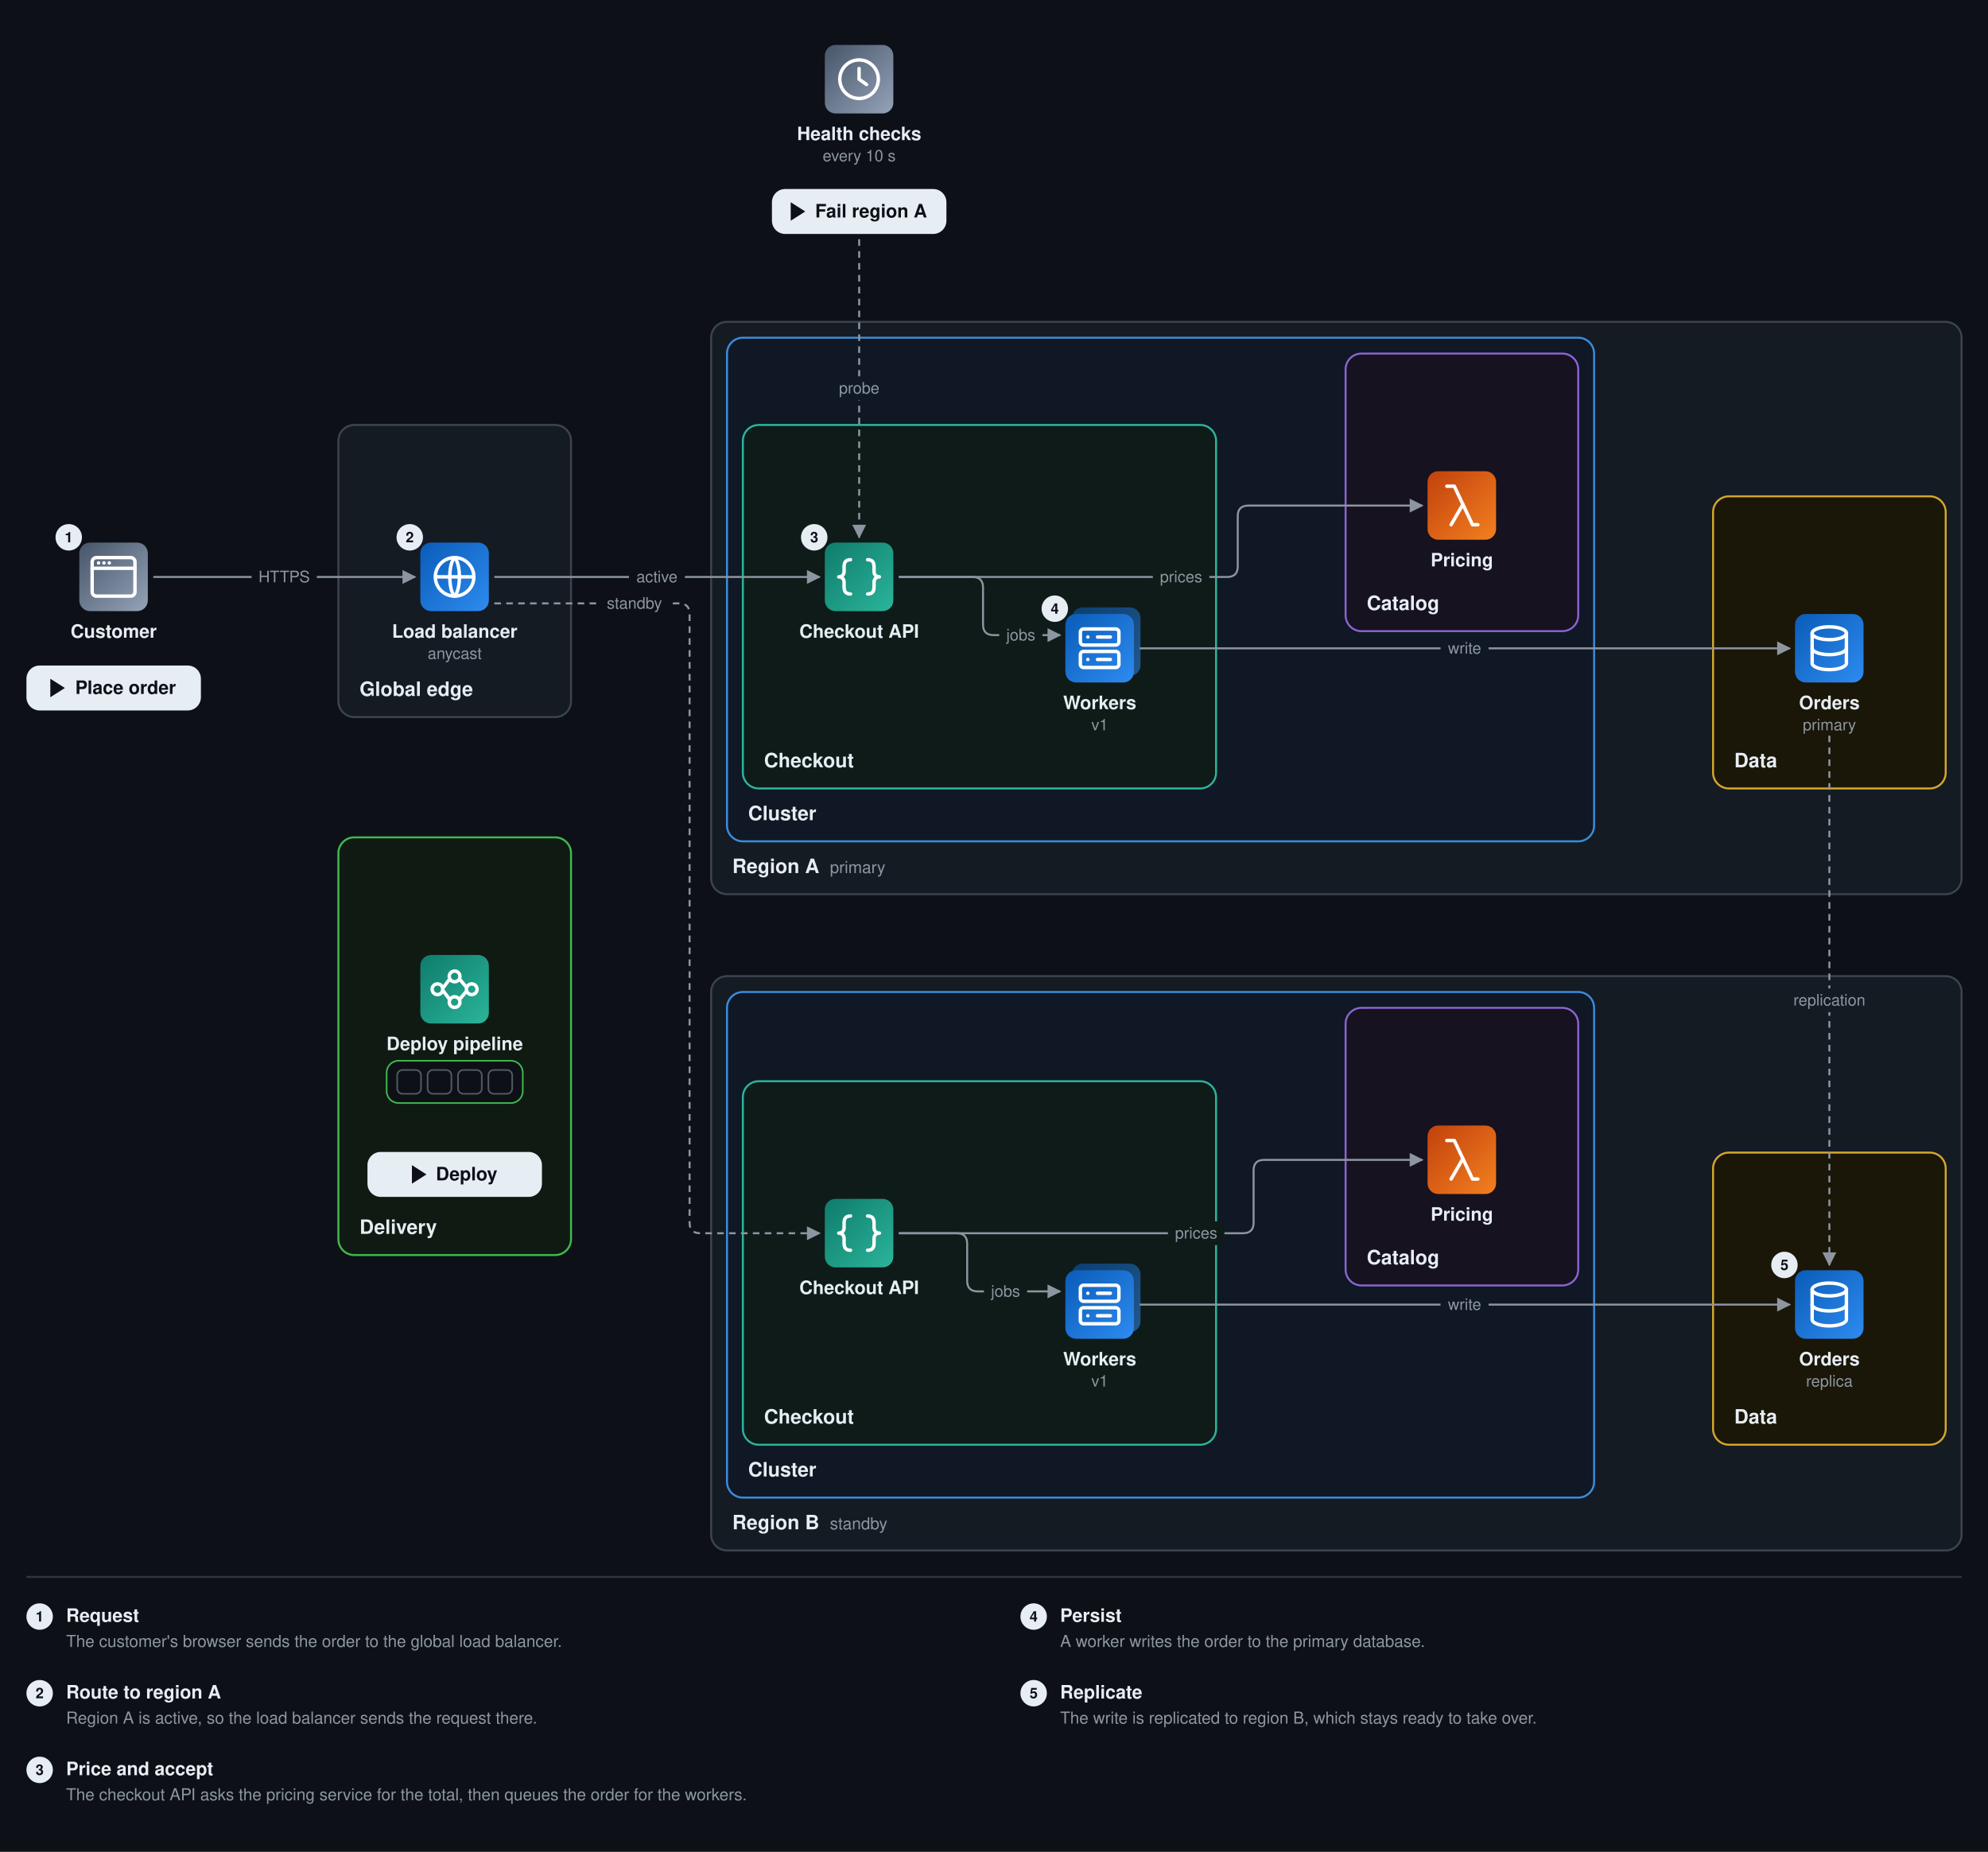
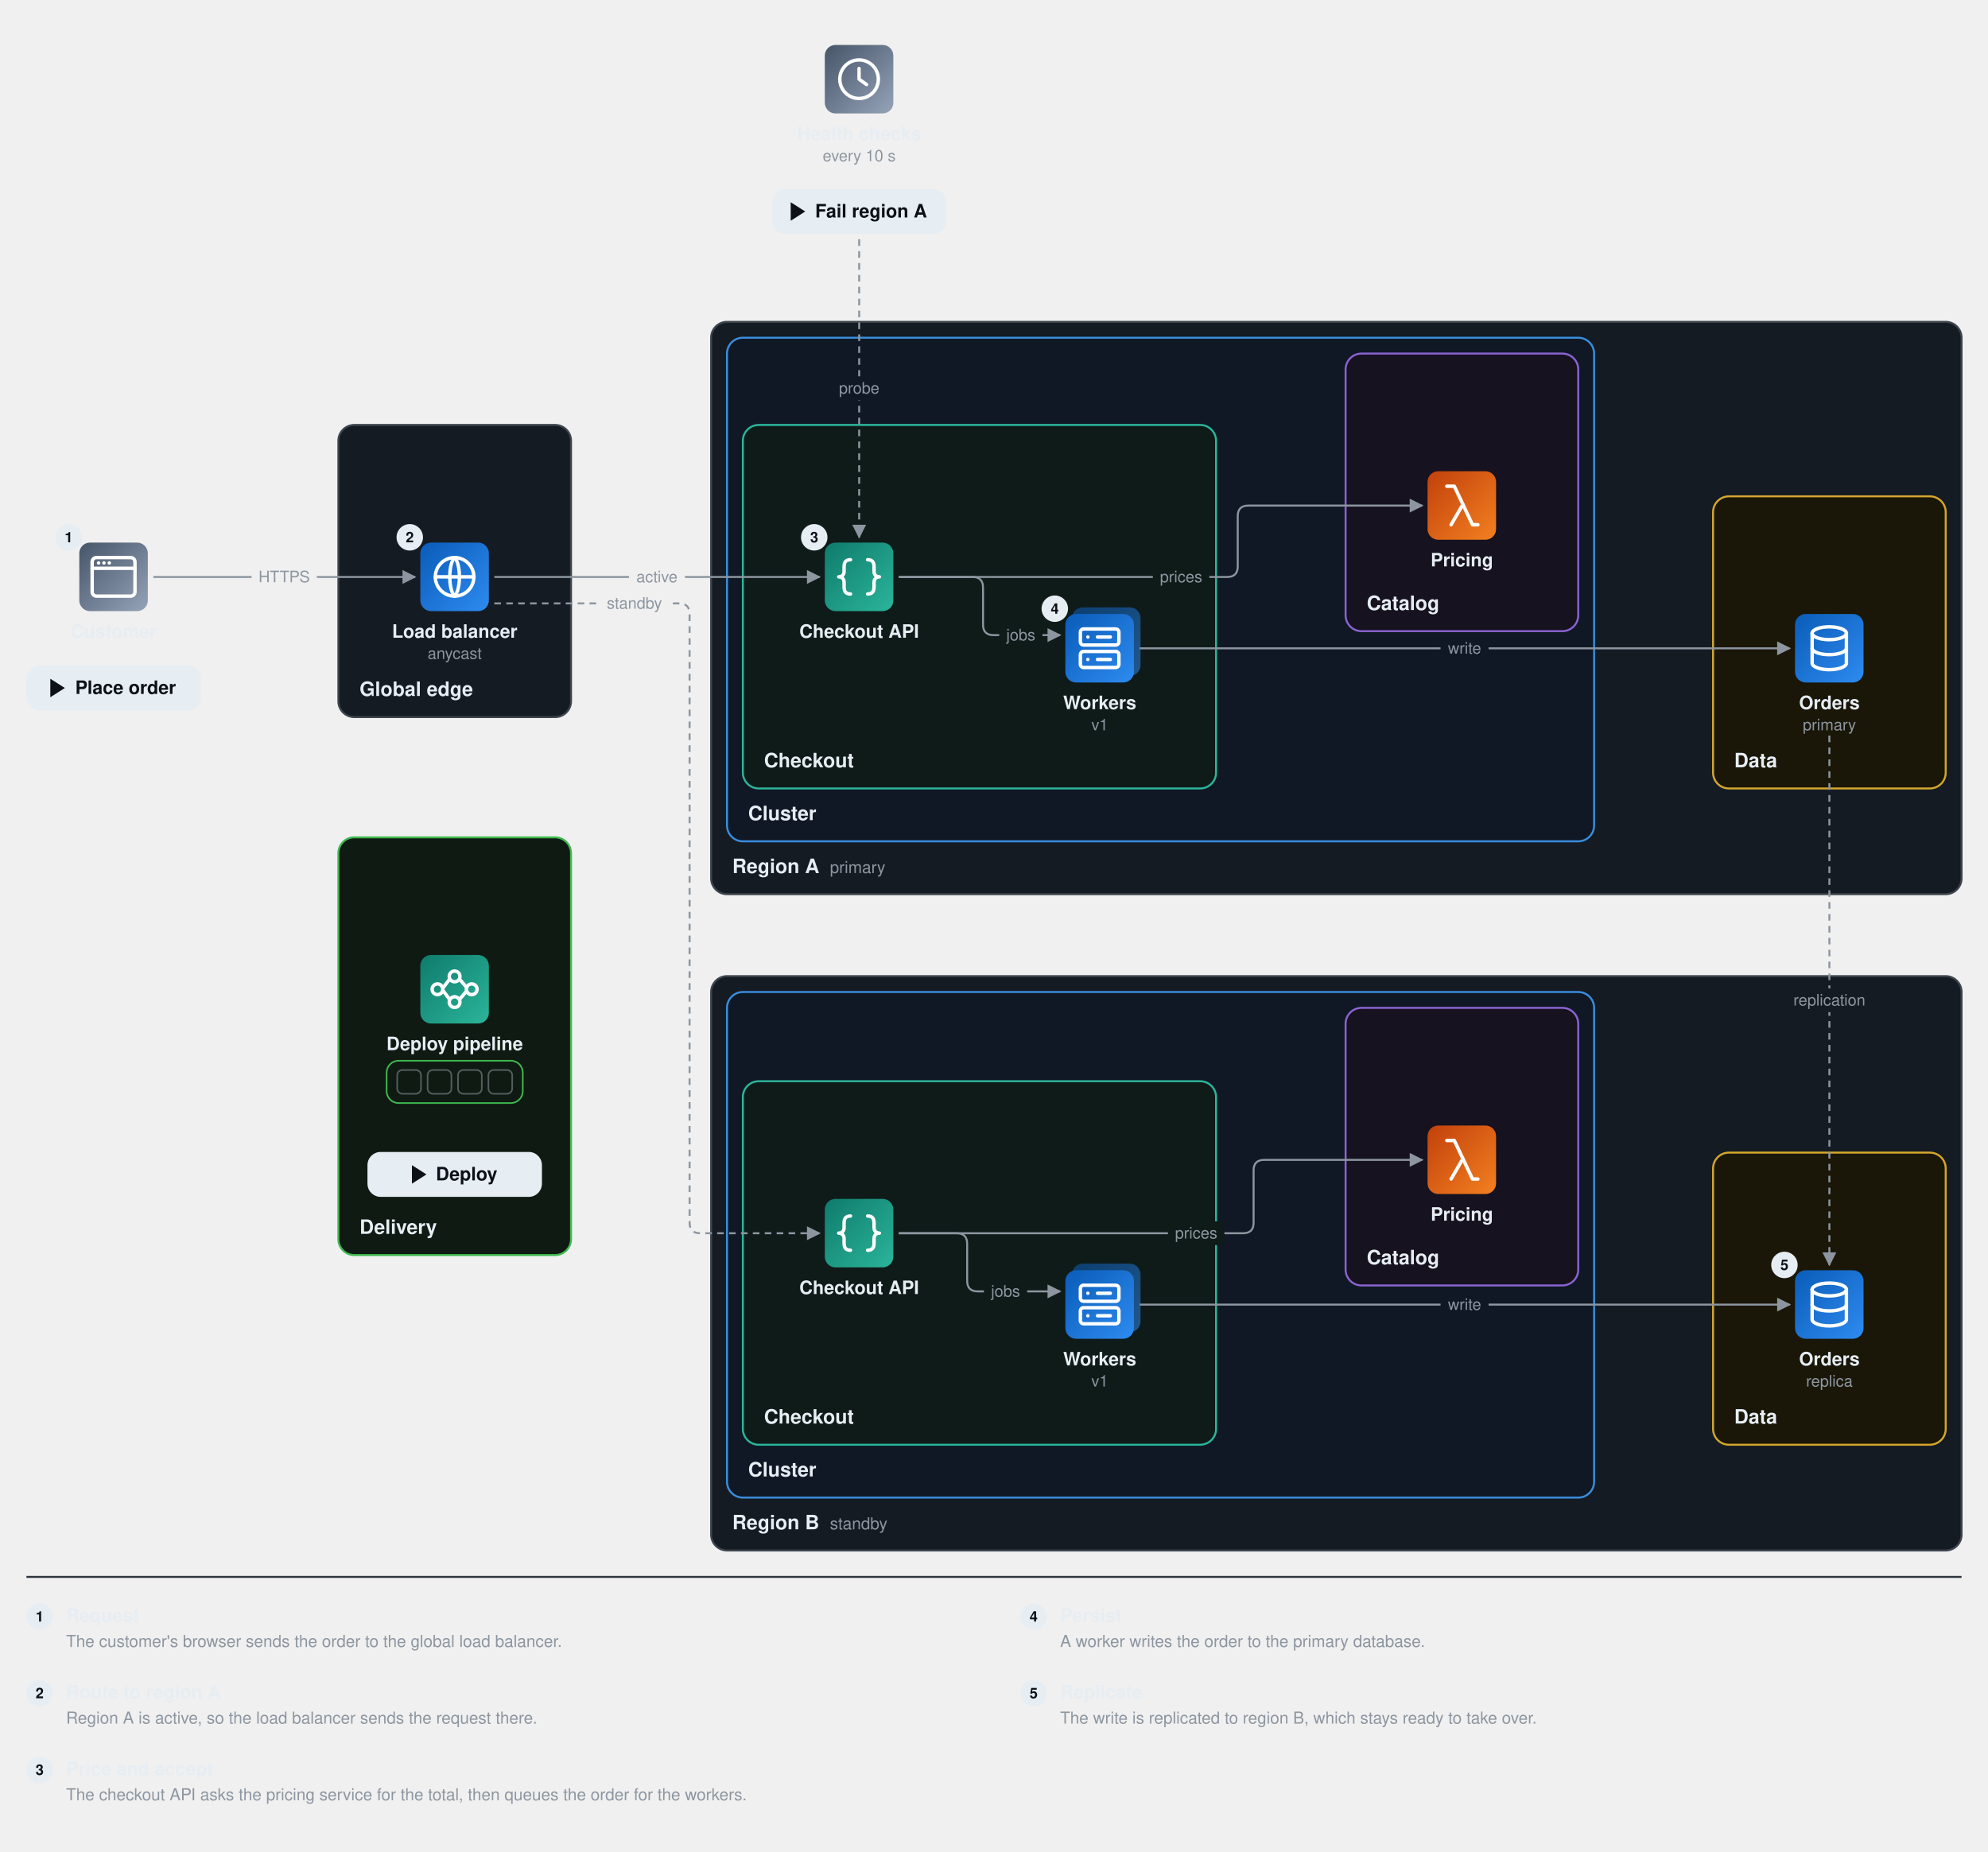
<svg xmlns="http://www.w3.org/2000/svg" viewBox="-86 -60 1504 1401" width="1504" height="1401" font-family="-apple-system, BlinkMacSystemFont, 'Segoe UI', Helvetica, Arial, sans-serif" role="img" aria-labelledby="multi-region-dark-title" aria-describedby="multi-region-dark-desc">
  <defs>
    <linearGradient id="tile-blue" x1="0" y1="0" x2="1" y2="1">
      <stop offset="0" stop-color="#0a5cb8" />
      <stop offset="1" stop-color="#2e8bf0" />
    </linearGradient>
    <linearGradient id="tile-orange" x1="0" y1="0" x2="1" y2="1">
      <stop offset="0" stop-color="#c2410c" />
      <stop offset="1" stop-color="#f38020" />
    </linearGradient>
    <linearGradient id="tile-slate" x1="0" y1="0" x2="1" y2="1">
      <stop offset="0" stop-color="#475569" />
      <stop offset="1" stop-color="#94a3b8" />
    </linearGradient>
    <linearGradient id="tile-teal" x1="0" y1="0" x2="1" y2="1">
      <stop offset="0" stop-color="#0f7b6c" />
      <stop offset="1" stop-color="#2bb59a" />
    </linearGradient>
  </defs>
-   <rect x="-86" y="-60" width="1504" height="1401" fill="#0d1117" />
+   <defs>
+     <mask id="multi-region-labels" maskUnits="userSpaceOnUse" x="-86" y="-60" width="1504" height="1401">
+       <rect x="-86" y="-60" width="1504" height="1401" fill="white" />
+       <rect x="104.33" y="367.5" width="49.35" height="18" rx="4" fill="black" />
+       <rect x="389.83" y="367.5" width="42.34" height="18" rx="4" fill="black" />
+       <rect x="367.77" y="387.5" width="52.36" height="18" rx="4" fill="black" />
+     </mask>
+   </defs>
  <g class="dg-body">
    <g class="grp" data-id="a/region" id="g-a_region">
      <rect x="452" y="183.5" width="946" height="433" rx="12" stroke-width="1.5" fill="#151b23" stroke="#3d444d" />
      <text class="gtitle" x="468" y="600.5" font-size="15" font-weight="600" fill="#e6edf3">Region A<tspan class="gsub" dx="8" font-size="12.5" font-weight="400" fill="#8d96a0">primary</tspan>
      </text>
    </g>
    <g class="grp" data-id="b/region" id="g-b_region">
      <rect x="452" y="678.5" width="946" height="434.5" rx="12" stroke-width="1.5" fill="#151b23" stroke="#3d444d" />
      <text class="gtitle" x="468" y="1097" font-size="15" font-weight="600" fill="#e6edf3">Region B<tspan class="gsub" dx="8" font-size="12.5" font-weight="400" fill="#8d96a0">standby</tspan>
      </text>
    </g>
    <g class="grp" data-id="edge" id="g-edge">
      <rect x="170" y="261.5" width="176" height="221" rx="12" stroke-width="1.5" fill="#151b23" stroke="#3d444d" />
      <text class="gtitle" x="186" y="466.5" font-size="15" font-weight="600" fill="#e6edf3">Global edge</text>
    </g>
    <g class="grp" data-id="delivery" id="g-delivery">
      <rect x="170" y="573.5" width="176" height="316" rx="12" stroke-width="1.5" fill="#0f1a12" stroke="#3fb950" />
      <text class="gtitle" x="186" y="873.5" font-size="15" font-weight="600" fill="#e6edf3">Delivery</text>
    </g>
    <g class="grp" data-id="a/cluster" id="g-a_cluster">
      <rect x="464" y="195.5" width="656" height="381" rx="12" stroke-width="1.5" fill="#0f1824" stroke="#3a8dde" />
      <text class="gtitle" x="480" y="560.5" font-size="15" font-weight="600" fill="#e6edf3">Cluster</text>
    </g>
    <g class="grp" data-id="a/data" id="g-a_data">
      <rect x="1210" y="315.5" width="176" height="221" rx="12" stroke-width="1.5" fill="#1a1608" stroke="#d4a72c" />
      <text class="gtitle" x="1226" y="520.5" font-size="15" font-weight="600" fill="#e6edf3">Data</text>
    </g>
    <g class="grp" data-id="b/cluster" id="g-b_cluster">
      <rect x="464" y="690.5" width="656" height="382.5" rx="12" stroke-width="1.5" fill="#0f1824" stroke="#3a8dde" />
      <text class="gtitle" x="480" y="1057" font-size="15" font-weight="600" fill="#e6edf3">Cluster</text>
    </g>
    <g class="grp" data-id="b/data" id="g-b_data">
      <rect x="1210" y="812" width="176" height="221" rx="12" stroke-width="1.5" fill="#1a1608" stroke="#d4a72c" />
      <text class="gtitle" x="1226" y="1017" font-size="15" font-weight="600" fill="#e6edf3">Data</text>
    </g>
    <g class="grp" data-id="a/checkout" id="g-a_checkout">
      <rect x="476" y="261.5" width="358" height="275" rx="12" stroke-width="1.5" fill="#0f1b19" stroke="#2bb59a" />
      <text class="gtitle" x="492" y="520.5" font-size="15" font-weight="600" fill="#e6edf3">Checkout</text>
    </g>
    <g class="grp" data-id="a/catalog" id="g-a_catalog">
      <rect x="932" y="207.5" width="176" height="210" rx="12" stroke-width="1.5" fill="#16121f" stroke="#8a63d2" />
      <text class="gtitle" x="948" y="401.5" font-size="15" font-weight="600" fill="#e6edf3">Catalog</text>
    </g>
    <g class="grp" data-id="b/checkout" id="g-b_checkout">
      <rect x="476" y="758" width="358" height="275" rx="12" stroke-width="1.5" fill="#0f1b19" stroke="#2bb59a" />
      <text class="gtitle" x="492" y="1017" font-size="15" font-weight="600" fill="#e6edf3">Checkout</text>
    </g>
    <g class="grp" data-id="b/catalog" id="g-b_catalog">
      <rect x="932" y="702.5" width="176" height="210" rx="12" stroke-width="1.5" fill="#16121f" stroke="#8a63d2" />
      <text class="gtitle" x="948" y="896.5" font-size="15" font-weight="600" fill="#e6edf3">Catalog</text>
    </g>
-     <g class="edge" id="e-user-_lb" data-id="user-&gt;lb" data-from="user" data-to="lb">
+     <g class="edge" id="e-user-_lb" data-id="user-&gt;lb" data-from="user" data-to="lb" mask="url(#multi-region-labels)">
      <path class="base" d="M30 376.5 L228 376.5" fill="none" stroke-width="1.5" stroke="#8d96a0" />
      <path class="head" d="M229 376.5L218.5 381.75L218.5 371.25z" fill="#8d96a0" />
    </g>
-     <g class="edge" id="e-health-_a_api" data-id="health-&gt;a/api" data-from="health" data-to="a/api">
+     <g class="edge" id="e-health-_a_api" data-id="health-&gt;a/api" data-from="health" data-to="a/api" mask="url(#multi-region-labels)">
      <path class="base" d="M564 121 L564 346.5" fill="none" stroke-width="1.5" stroke-dasharray="5 4" stroke="#8d96a0" />
      <path class="head" d="M564 347.5L558.75 337L569.25 337z" fill="#8d96a0" />
    </g>
-     <g class="edge" id="e-lb-_a_api" data-id="lb-&gt;a/api" data-from="lb" data-to="a/api">
+     <g class="edge" id="e-lb-_a_api" data-id="lb-&gt;a/api" data-from="lb" data-to="a/api" mask="url(#multi-region-labels)">
      <path class="base" d="M288 376.5 L534 376.5" fill="none" stroke-width="1.5" stroke="#8d96a0" />
      <path class="head" d="M535 376.5L524.5 381.75L524.5 371.25z" fill="#8d96a0" />
    </g>
-     <g class="edge" id="e-lb-_b_api" data-id="lb-&gt;b/api" data-from="lb" data-to="b/api">
+     <g class="edge" id="e-lb-_b_api" data-id="lb-&gt;b/api" data-from="lb" data-to="b/api" mask="url(#multi-region-labels)">
      <path class="base" d="M288 396.5 L427.7 396.5 Q435.7 396.5 435.7 404.5 L435.7 865 Q435.7 873 443.7 873 L534 873" fill="none" stroke-width="1.5" stroke-dasharray="5 4" stroke="#8d96a0" />
      <path class="head" d="M535 873L524.5 878.25L524.5 867.75z" fill="#8d96a0" />
    </g>
-     <g class="edge" id="e-a_db-_b_db" data-id="a/db-&gt;b/db" data-from="a/db" data-to="b/db">
+     <g class="edge" id="e-a_db-_b_db" data-id="a/db-&gt;b/db" data-from="a/db" data-to="b/db" mask="url(#multi-region-labels)">
      <path class="base" d="M1298 496.5 L1298 897" fill="none" stroke-width="1.5" stroke-dasharray="5 4" stroke="#8d96a0" />
      <path class="head" d="M1298 898L1292.75 887.5L1303.25 887.5z" fill="#8d96a0" />
    </g>
-     <g class="edge" id="e-a_api-_a_worker" data-id="a/api-&gt;a/worker" data-from="a/api" data-to="a/worker">
+     <g class="edge" id="e-a_api-_a_worker" data-id="a/api-&gt;a/worker" data-from="a/api" data-to="a/worker" mask="url(#multi-region-labels)">
      <path class="base" d="M594 376.5 L649.7 376.5 Q657.7 376.5 657.7 384.5 L657.7 412.5 Q657.7 420.5 665.7 420.5 L716 420.5" fill="none" stroke-width="1.5" stroke="#8d96a0" />
      <path class="head" d="M717 420.5L706.5 425.75L706.5 415.25z" fill="#8d96a0" />
    </g>
-     <g class="edge" id="e-a_api-_a_prices" data-id="a/api-&gt;a/prices" data-from="a/api" data-to="a/prices">
+     <g class="edge" id="e-a_api-_a_prices" data-id="a/api-&gt;a/prices" data-from="a/api" data-to="a/prices" mask="url(#multi-region-labels)">
      <path class="base" d="M594 376.5 L842.4 376.5 Q850.4 376.5 850.4 368.5 L850.4 330.5 Q850.4 322.5 858.4 322.5 L990 322.5" fill="none" stroke-width="1.5" stroke="#8d96a0" />
      <path class="head" d="M991 322.5L980.5 327.75L980.5 317.25z" fill="#8d96a0" />
    </g>
-     <g class="edge" id="e-a_worker-_a_db" data-id="a/worker-&gt;a/db" data-from="a/worker" data-to="a/db">
+     <g class="edge" id="e-a_worker-_a_db" data-id="a/worker-&gt;a/db" data-from="a/worker" data-to="a/db" mask="url(#multi-region-labels)">
      <path class="base" d="M776 430.5 L1268 430.5" fill="none" stroke-width="1.5" stroke="#8d96a0" />
      <path class="head" d="M1269 430.5L1258.5 435.75L1258.5 425.25z" fill="#8d96a0" />
    </g>
-     <g class="edge" id="e-b_api-_b_worker" data-id="b/api-&gt;b/worker" data-from="b/api" data-to="b/worker">
+     <g class="edge" id="e-b_api-_b_worker" data-id="b/api-&gt;b/worker" data-from="b/api" data-to="b/worker" mask="url(#multi-region-labels)">
      <path class="base" d="M594 873 L637.7 873 Q645.7 873 645.7 881 L645.7 909 Q645.7 917 653.7 917 L716 917" fill="none" stroke-width="1.5" stroke="#8d96a0" />
      <path class="head" d="M717 917L706.5 922.25L706.5 911.75z" fill="#8d96a0" />
    </g>
-     <g class="edge" id="e-b_api-_b_prices" data-id="b/api-&gt;b/prices" data-from="b/api" data-to="b/prices">
+     <g class="edge" id="e-b_api-_b_prices" data-id="b/api-&gt;b/prices" data-from="b/api" data-to="b/prices" mask="url(#multi-region-labels)">
      <path class="base" d="M594 873 L854.4 873 Q862.4 873 862.4 865 L862.4 825.5 Q862.4 817.5 870.4 817.5 L990 817.5" fill="none" stroke-width="1.5" stroke="#8d96a0" />
      <path class="head" d="M991 817.5L980.5 822.75L980.5 812.25z" fill="#8d96a0" />
    </g>
-     <g class="edge" id="e-b_worker-_b_db" data-id="b/worker-&gt;b/db" data-from="b/worker" data-to="b/db">
+     <g class="edge" id="e-b_worker-_b_db" data-id="b/worker-&gt;b/db" data-from="b/worker" data-to="b/db" mask="url(#multi-region-labels)">
      <path class="base" d="M776 927 L1268 927" fill="none" stroke-width="1.5" stroke="#8d96a0" />
      <path class="head" d="M1269 927L1258.5 932.25L1258.5 921.75z" fill="#8d96a0" />
    </g>
    <g class="labels">
      <g class="elab" data-edge="user-&gt;lb">
-         <rect x="104.33" y="367.5" width="49.35" height="18" rx="4" fill="#0d1117" />
        <text class="elabel" x="129" y="380.5" font-size="12" text-anchor="middle" fill="#8d96a0">HTTPS</text>
      </g>
      <g class="elab" data-edge="health-&gt;a/api">
        <rect x="543.63" y="224.75" width="40.74" height="18" rx="4" fill="#0f1824" />
        <text class="elabel" x="564" y="237.75" font-size="12" text-anchor="middle" fill="#8d96a0">probe</text>
      </g>
      <g class="elab" data-edge="lb-&gt;a/api">
-         <rect x="389.83" y="367.5" width="42.34" height="18" rx="4" fill="#0d1117" />
        <text class="elabel" x="411" y="380.5" font-size="12" text-anchor="middle" fill="#8d96a0">active</text>
      </g>
      <g class="elab" data-edge="lb-&gt;b/api">
-         <rect x="367.77" y="387.5" width="52.36" height="18" rx="4" fill="#0d1117" />
        <text class="elabel" x="393.95" y="400.5" font-size="12" text-anchor="middle" fill="#8d96a0">standby</text>
      </g>
      <g class="elab" data-edge="a/db-&gt;b/db">
        <rect x="1264.46" y="687.75" width="67.07" height="18" rx="4" fill="#151b23" />
        <text class="elabel" x="1298" y="700.75" font-size="12" text-anchor="middle" fill="#8d96a0">replication</text>
      </g>
      <g class="elab" data-edge="a/api-&gt;a/worker">
        <rect x="669.94" y="411.5" width="32.7" height="18" rx="4" fill="#0f1b19" />
        <text class="elabel" x="686.29" y="424.5" font-size="12" text-anchor="middle" fill="#8d96a0">jobs</text>
      </g>
      <g class="elab" data-edge="a/api-&gt;a/prices">
        <rect x="786.19" y="367.5" width="42.72" height="18" rx="4" fill="#0f1b19" />
        <text class="elabel" x="807.55" y="380.5" font-size="12" text-anchor="middle" fill="#8d96a0">prices</text>
      </g>
      <g class="elab" data-edge="a/worker-&gt;a/db">
        <rect x="1003.84" y="421.5" width="36.33" height="18" rx="4" fill="#0f1824" />
        <text class="elabel" x="1022" y="434.5" font-size="12" text-anchor="middle" fill="#8d96a0">write</text>
      </g>
      <g class="elab" data-edge="b/api-&gt;b/worker">
        <rect x="658.38" y="908" width="32.7" height="18" rx="4" fill="#0f1b19" />
        <text class="elabel" x="674.73" y="921" font-size="12" text-anchor="middle" fill="#8d96a0">jobs</text>
      </g>
      <g class="elab" data-edge="b/api-&gt;b/prices">
        <rect x="797.59" y="864" width="42.72" height="18" rx="4" fill="#0f1b19" />
        <text class="elabel" x="818.95" y="877" font-size="12" text-anchor="middle" fill="#8d96a0">prices</text>
      </g>
      <g class="elab" data-edge="b/worker-&gt;b/db">
        <rect x="1003.84" y="918" width="36.33" height="18" rx="4" fill="#0f1824" />
        <text class="elabel" x="1022" y="931" font-size="12" text-anchor="middle" fill="#8d96a0">write</text>
      </g>
    </g>
    <g class="node" id="n-a_api" data-id="a/api">
      <g class="tile" transform="translate(538 350.5) scale(0.81)">
        <rect width="64" height="64" rx="10" fill="url(#tile-teal)" />
        <g class="glyph" fill="none" stroke="#fff" stroke-width="3.2" stroke-linecap="round" stroke-linejoin="round">
          <path d="M24 16c-5 0-6 3-6 7v4c0 3-2 5-5 5 3 0 5 2 5 5v4c0 4 1 7 6 7" />
          <path d="M40 16c5 0 6 3 6 7v4c0 3 2 5 5 5-3 0-5 2-5 5v4c0 4-1 7-6 7" />
        </g>
      </g>
      <text class="ntitle" x="564" y="422.5" font-size="14" font-weight="600" text-anchor="middle" fill="#e6edf3">Checkout API</text>
      <g data-badges="checkout">
        <rect class="badge" x="520" y="336.5" width="20" height="20" rx="10" fill="#e6edf3" />
        <text class="badget" x="530" y="350.3" font-size="11" font-weight="600" text-anchor="middle" fill="#0d1117">3</text>
      </g>
    </g>
    <g class="node" id="n-a_worker" data-id="a/worker">
      <g class="tile" transform="translate(725 399.5) scale(0.81)" opacity=".55">
        <rect width="64" height="64" rx="10" fill="url(#tile-blue)" />
        <g class="glyph" fill="none" stroke="#fff" stroke-width="3.2" stroke-linecap="round" stroke-linejoin="round">
          <rect x="14" y="14" width="36" height="15" rx="3" />
          <rect x="14" y="35" width="36" height="15" rx="3" />
          <path d="M21 21.5h.01M21 42.5h.01M30 21.5h12M30 42.5h12" />
        </g>
      </g>
      <g class="tile" transform="translate(720 404.5) scale(0.81)">
        <rect width="64" height="64" rx="10" fill="url(#tile-blue)" />
        <g class="glyph" fill="none" stroke="#fff" stroke-width="3.2" stroke-linecap="round" stroke-linejoin="round">
          <rect x="14" y="14" width="36" height="15" rx="3" />
          <rect x="14" y="35" width="36" height="15" rx="3" />
          <path d="M21 21.5h.01M21 42.5h.01M30 21.5h12M30 42.5h12" />
        </g>
      </g>
      <text class="ntitle" x="746" y="476.5" font-size="14" font-weight="600" text-anchor="middle" fill="#e6edf3">Workers</text>
      <text class="nsub" x="746" y="492.5" font-size="12" text-anchor="middle" fill="#8d96a0">v1</text>
      <g data-badges="checkout">
        <rect class="badge" x="702" y="390.5" width="20" height="20" rx="10" fill="#e6edf3" />
        <text class="badget" x="712" y="404.3" font-size="11" font-weight="600" text-anchor="middle" fill="#0d1117">4</text>
      </g>
    </g>
    <g class="node" id="n-a_prices" data-id="a/prices">
      <g class="tile" transform="translate(994 296.5) scale(0.81)">
        <rect width="64" height="64" rx="10" fill="url(#tile-orange)" />
        <g class="glyph" fill="none" stroke="#fff" stroke-width="3.2" stroke-linecap="round" stroke-linejoin="round">
          <path d="M18 14h7l17 36h5" />
          <path d="M33 31 22 50" />
        </g>
      </g>
      <text class="ntitle" x="1020" y="368.5" font-size="14" font-weight="600" text-anchor="middle" fill="#e6edf3">Pricing</text>
    </g>
    <g class="node" id="n-a_db" data-id="a/db">
      <g class="tile" transform="translate(1272 404.5) scale(0.81)">
        <rect width="64" height="64" rx="10" fill="url(#tile-blue)" />
        <g class="glyph" fill="none" stroke="#fff" stroke-width="3.2" stroke-linecap="round" stroke-linejoin="round">
          <ellipse cx="32" cy="18" rx="16" ry="6" />
          <path d="M16 18v28c0 3.3 7.2 6 16 6s16-2.7 16-6V18" />
          <path d="M16 32c0 3.3 7.2 6 16 6s16-2.7 16-6" />
        </g>
      </g>
      <text class="ntitle" x="1298" y="476.5" font-size="14" font-weight="600" text-anchor="middle" fill="#e6edf3">Orders</text>
      <text class="nsub" x="1298" y="492.5" font-size="12" text-anchor="middle" fill="#8d96a0">primary</text>
    </g>
    <g class="node" id="n-b_api" data-id="b/api">
      <g class="tile" transform="translate(538 847) scale(0.81)">
        <rect width="64" height="64" rx="10" fill="url(#tile-teal)" />
        <g class="glyph" fill="none" stroke="#fff" stroke-width="3.2" stroke-linecap="round" stroke-linejoin="round">
          <path d="M24 16c-5 0-6 3-6 7v4c0 3-2 5-5 5 3 0 5 2 5 5v4c0 4 1 7 6 7" />
          <path d="M40 16c5 0 6 3 6 7v4c0 3 2 5 5 5-3 0-5 2-5 5v4c0 4-1 7-6 7" />
        </g>
      </g>
      <text class="ntitle" x="564" y="919" font-size="14" font-weight="600" text-anchor="middle" fill="#e6edf3">Checkout API</text>
    </g>
    <g class="node" id="n-b_worker" data-id="b/worker">
      <g class="tile" transform="translate(725 896) scale(0.81)" opacity=".55">
        <rect width="64" height="64" rx="10" fill="url(#tile-blue)" />
        <g class="glyph" fill="none" stroke="#fff" stroke-width="3.2" stroke-linecap="round" stroke-linejoin="round">
          <rect x="14" y="14" width="36" height="15" rx="3" />
          <rect x="14" y="35" width="36" height="15" rx="3" />
          <path d="M21 21.5h.01M21 42.5h.01M30 21.5h12M30 42.5h12" />
        </g>
      </g>
      <g class="tile" transform="translate(720 901) scale(0.81)">
        <rect width="64" height="64" rx="10" fill="url(#tile-blue)" />
        <g class="glyph" fill="none" stroke="#fff" stroke-width="3.2" stroke-linecap="round" stroke-linejoin="round">
          <rect x="14" y="14" width="36" height="15" rx="3" />
          <rect x="14" y="35" width="36" height="15" rx="3" />
          <path d="M21 21.5h.01M21 42.5h.01M30 21.5h12M30 42.5h12" />
        </g>
      </g>
      <text class="ntitle" x="746" y="973" font-size="14" font-weight="600" text-anchor="middle" fill="#e6edf3">Workers</text>
      <text class="nsub" x="746" y="989" font-size="12" text-anchor="middle" fill="#8d96a0">v1</text>
    </g>
    <g class="node" id="n-b_prices" data-id="b/prices">
      <g class="tile" transform="translate(994 791.5) scale(0.81)">
        <rect width="64" height="64" rx="10" fill="url(#tile-orange)" />
        <g class="glyph" fill="none" stroke="#fff" stroke-width="3.2" stroke-linecap="round" stroke-linejoin="round">
          <path d="M18 14h7l17 36h5" />
          <path d="M33 31 22 50" />
        </g>
      </g>
      <text class="ntitle" x="1020" y="863.5" font-size="14" font-weight="600" text-anchor="middle" fill="#e6edf3">Pricing</text>
    </g>
    <g class="node" id="n-b_db" data-id="b/db">
      <g class="tile" transform="translate(1272 901) scale(0.81)">
        <rect width="64" height="64" rx="10" fill="url(#tile-blue)" />
        <g class="glyph" fill="none" stroke="#fff" stroke-width="3.2" stroke-linecap="round" stroke-linejoin="round">
          <ellipse cx="32" cy="18" rx="16" ry="6" />
          <path d="M16 18v28c0 3.3 7.2 6 16 6s16-2.7 16-6V18" />
          <path d="M16 32c0 3.3 7.2 6 16 6s16-2.7 16-6" />
        </g>
      </g>
      <text class="ntitle" x="1298" y="973" font-size="14" font-weight="600" text-anchor="middle" fill="#e6edf3">Orders</text>
      <text class="nsub" x="1298" y="989" font-size="12" text-anchor="middle" fill="#8d96a0">replica</text>
      <g data-badges="checkout">
        <rect class="badge" x="1254" y="887" width="20" height="20" rx="10" fill="#e6edf3" />
        <text class="badget" x="1264" y="900.8" font-size="11" font-weight="600" text-anchor="middle" fill="#0d1117">5</text>
      </g>
    </g>
    <g class="node" id="n-lb" data-id="lb">
      <g class="tile" transform="translate(232 350.5) scale(0.81)">
        <rect width="64" height="64" rx="10" fill="url(#tile-blue)" />
        <g class="glyph" fill="none" stroke="#fff" stroke-width="3.2" stroke-linecap="round" stroke-linejoin="round">
          <circle cx="32" cy="32" r="18" />
          <path d="M14 32h36M32 14c6 6 6 30 0 36M32 14c-6 6-6 30 0 36" />
        </g>
      </g>
      <text class="ntitle" x="258" y="422.5" font-size="14" font-weight="600" text-anchor="middle" fill="#e6edf3">Load balancer</text>
      <text class="nsub" x="258" y="438.5" font-size="12" text-anchor="middle" fill="#8d96a0">anycast</text>
      <g data-badges="checkout">
        <rect class="badge" x="214" y="336.5" width="20" height="20" rx="10" fill="#e6edf3" />
        <text class="badget" x="224" y="350.3" font-size="11" font-weight="600" text-anchor="middle" fill="#0d1117">2</text>
      </g>
    </g>
    <g class="node" id="n-ci" data-id="ci">
      <g class="tile" transform="translate(232 662.5) scale(0.81)">
        <rect width="64" height="64" rx="10" fill="url(#tile-teal)" />
        <g class="glyph" fill="none" stroke="#fff" stroke-width="3.2" stroke-linecap="round" stroke-linejoin="round">
          <circle cx="16" cy="32" r="5" />
          <circle cx="32" cy="20" r="5" />
          <circle cx="32" cy="44" r="5" />
          <circle cx="48" cy="32" r="5" />
          <path d="M21 31l6-8M21 33l6 8M37 23l6 7M37 41l6-7" />
        </g>
      </g>
      <text class="ntitle" x="258" y="734.5" font-size="14" font-weight="600" text-anchor="middle" fill="#e6edf3">Deploy pipeline</text>
      <g class="cells">
-         <rect class="cellbox" x="206.5" y="742.5" width="103" height="32" rx="9" stroke-width="1.2" fill="#0d1117" stroke="#3fb950" />
+         <rect class="cellbox" x="206.5" y="742.5" width="103" height="32" rx="9" stroke-width="1.2" fill="none" stroke="#3fb950" />
        <rect class="cell" x="214.5" y="749.5" width="18" height="18" rx="4" fill="none" stroke-width="1.2" stroke-opacity=".55" stroke="#8d96a0" />
        <rect class="cell" x="237.5" y="749.5" width="18" height="18" rx="4" fill="none" stroke-width="1.2" stroke-opacity=".55" stroke="#8d96a0" />
        <rect class="cell" x="260.5" y="749.5" width="18" height="18" rx="4" fill="none" stroke-width="1.2" stroke-opacity=".55" stroke="#8d96a0" />
        <rect class="cell" x="283.5" y="749.5" width="18" height="18" rx="4" fill="none" stroke-width="1.2" stroke-opacity=".55" stroke="#8d96a0" />
      </g>
      <text class="cap nsub" x="258" y="790.5" font-size="12" text-anchor="middle" fill="#8d96a0" />
      <g class="trigger" data-node="ci" role="button" tabindex="0" aria-label="Deploy: play Rolling deploy" data-plays="deploy">
        <rect class="btnbg" x="192" y="811.5" width="132" height="34" rx="10" fill="#e6edf3" />
        <path class="btnicon" d="M225.64 821.5l11 7-11 7z" fill="#0d1117" />
        <text class="btntext" x="267" y="833" font-size="14" font-weight="600" text-anchor="middle" fill="#0d1117">Deploy</text>
      </g>
    </g>
    <g class="node" id="n-health" data-id="health">
      <g class="tile" transform="translate(538 -26) scale(0.81)">
        <rect width="64" height="64" rx="10" fill="url(#tile-slate)" />
        <g class="glyph" fill="none" stroke="#fff" stroke-width="3.2" stroke-linecap="round" stroke-linejoin="round">
          <circle cx="32" cy="32" r="18" />
          <path d="M32 22v10l7 5" />
        </g>
      </g>
      <text class="ntitle" x="564" y="46" font-size="14" font-weight="600" text-anchor="middle" fill="#e6edf3">Health checks</text>
      <text class="nsub" x="564" y="62" font-size="12" text-anchor="middle" fill="#8d96a0">every 10 s</text>
      <g class="trigger" data-node="health" role="button" tabindex="0" aria-label="Fail region A: play Region failover" data-plays="failover">
        <rect class="btnbg" x="498" y="83" width="132" height="34" rx="10" fill="#e6edf3" />
        <path class="btnicon" d="M512.2 93l11 7-11 7z" fill="#0d1117" />
        <text class="btntext" x="573" y="104.5" font-size="14" font-weight="600" text-anchor="middle" fill="#0d1117">Fail region A</text>
      </g>
    </g>
    <g class="node" id="n-user" data-id="user">
      <g class="tile" transform="translate(-26 350.5) scale(0.81)">
        <rect width="64" height="64" rx="10" fill="url(#tile-slate)" />
        <g class="glyph" fill="none" stroke="#fff" stroke-width="3.2" stroke-linecap="round" stroke-linejoin="round">
          <rect x="12" y="14" width="40" height="36" rx="4" />
          <path d="M12 24h40M18 19h.01M23 19h.01M28 19h.01" />
        </g>
      </g>
      <text class="ntitle" x="0" y="422.5" font-size="14" font-weight="600" text-anchor="middle" fill="#e6edf3">Customer</text>
      <g class="trigger" data-node="user" role="button" tabindex="0" aria-label="Place order: play Checkout request" data-plays="checkout">
        <rect class="btnbg" x="-66" y="443.5" width="132" height="34" rx="10" fill="#e6edf3" />
        <path class="btnicon" d="M-47.93 453.5l11 7-11 7z" fill="#0d1117" />
        <text class="btntext" x="9" y="465" font-size="14" font-weight="600" text-anchor="middle" fill="#0d1117">Place order</text>
      </g>
      <g data-badges="checkout">
        <rect class="badge" x="-44" y="336.5" width="20" height="20" rx="10" fill="#e6edf3" />
        <text class="badget" x="-34" y="350.3" font-size="11" font-weight="600" text-anchor="middle" fill="#0d1117">1</text>
      </g>
    </g>
  </g>
  <line x1="-66" y1="1133" x2="1398" y2="1133" stroke-width="1.5" stroke="#30363d" />
  <circle cx="-56" cy="1163" r="10" fill="#e6edf3" />
  <text x="-56" y="1166.8" font-size="11" font-weight="600" text-anchor="middle" fill="#0d1117">1</text>
  <text x="-36" y="1167" font-size="14" font-weight="600" fill="#e6edf3">Request</text>
  <text x="-36" y="1186" font-size="12.5" fill="#8d96a0">The customer's browser sends the order to the global load balancer.</text>
  <circle cx="-56" cy="1221" r="10" fill="#e6edf3" />
  <text x="-56" y="1224.8" font-size="11" font-weight="600" text-anchor="middle" fill="#0d1117">2</text>
  <text x="-36" y="1225" font-size="14" font-weight="600" fill="#e6edf3">Route to region A</text>
  <text x="-36" y="1244" font-size="12.5" fill="#8d96a0">Region A is active, so the load balancer sends the request there.</text>
  <circle cx="-56" cy="1279" r="10" fill="#e6edf3" />
  <text x="-56" y="1282.8" font-size="11" font-weight="600" text-anchor="middle" fill="#0d1117">3</text>
  <text x="-36" y="1283" font-size="14" font-weight="600" fill="#e6edf3">Price and accept</text>
  <text x="-36" y="1302" font-size="12.5" fill="#8d96a0">The checkout API asks the pricing service for the total, then queues the order for the workers.</text>
  <circle cx="696" cy="1163" r="10" fill="#e6edf3" />
  <text x="696" y="1166.8" font-size="11" font-weight="600" text-anchor="middle" fill="#0d1117">4</text>
  <text x="716" y="1167" font-size="14" font-weight="600" fill="#e6edf3">Persist</text>
  <text x="716" y="1186" font-size="12.5" fill="#8d96a0">A worker writes the order to the primary database.</text>
  <circle cx="696" cy="1221" r="10" fill="#e6edf3" />
  <text x="696" y="1224.8" font-size="11" font-weight="600" text-anchor="middle" fill="#0d1117">5</text>
  <text x="716" y="1225" font-size="14" font-weight="600" fill="#e6edf3">Replicate</text>
  <text x="716" y="1244" font-size="12.5" fill="#8d96a0">The write is replicated to region B, which stays ready to take over.</text>
</svg>
